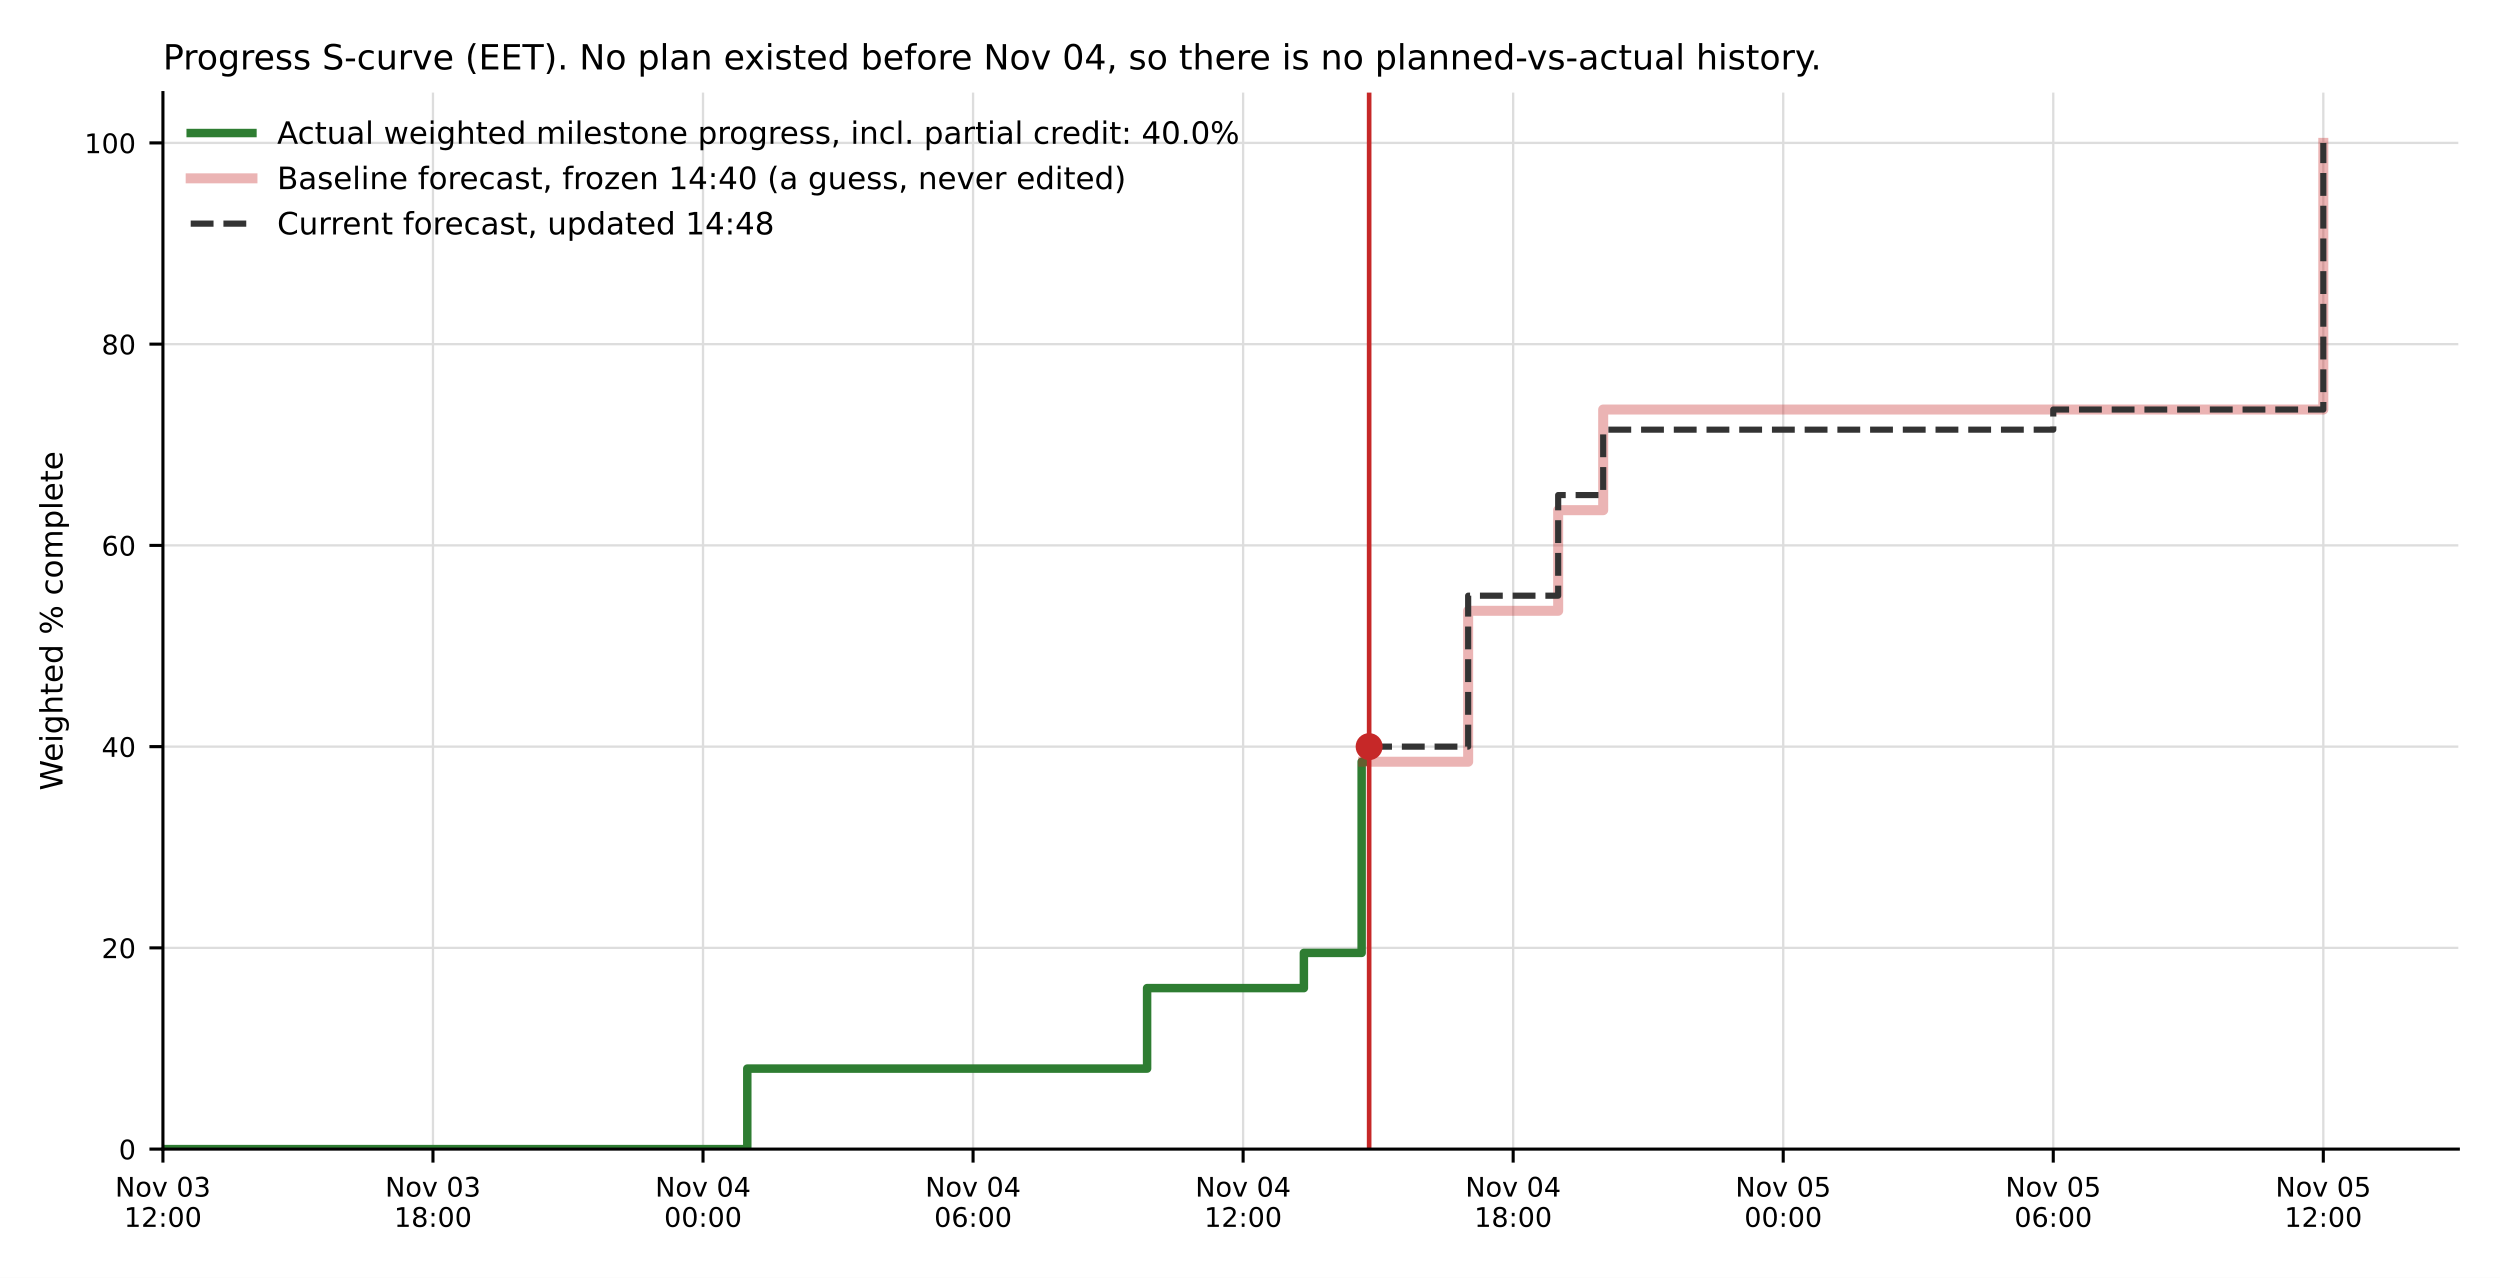
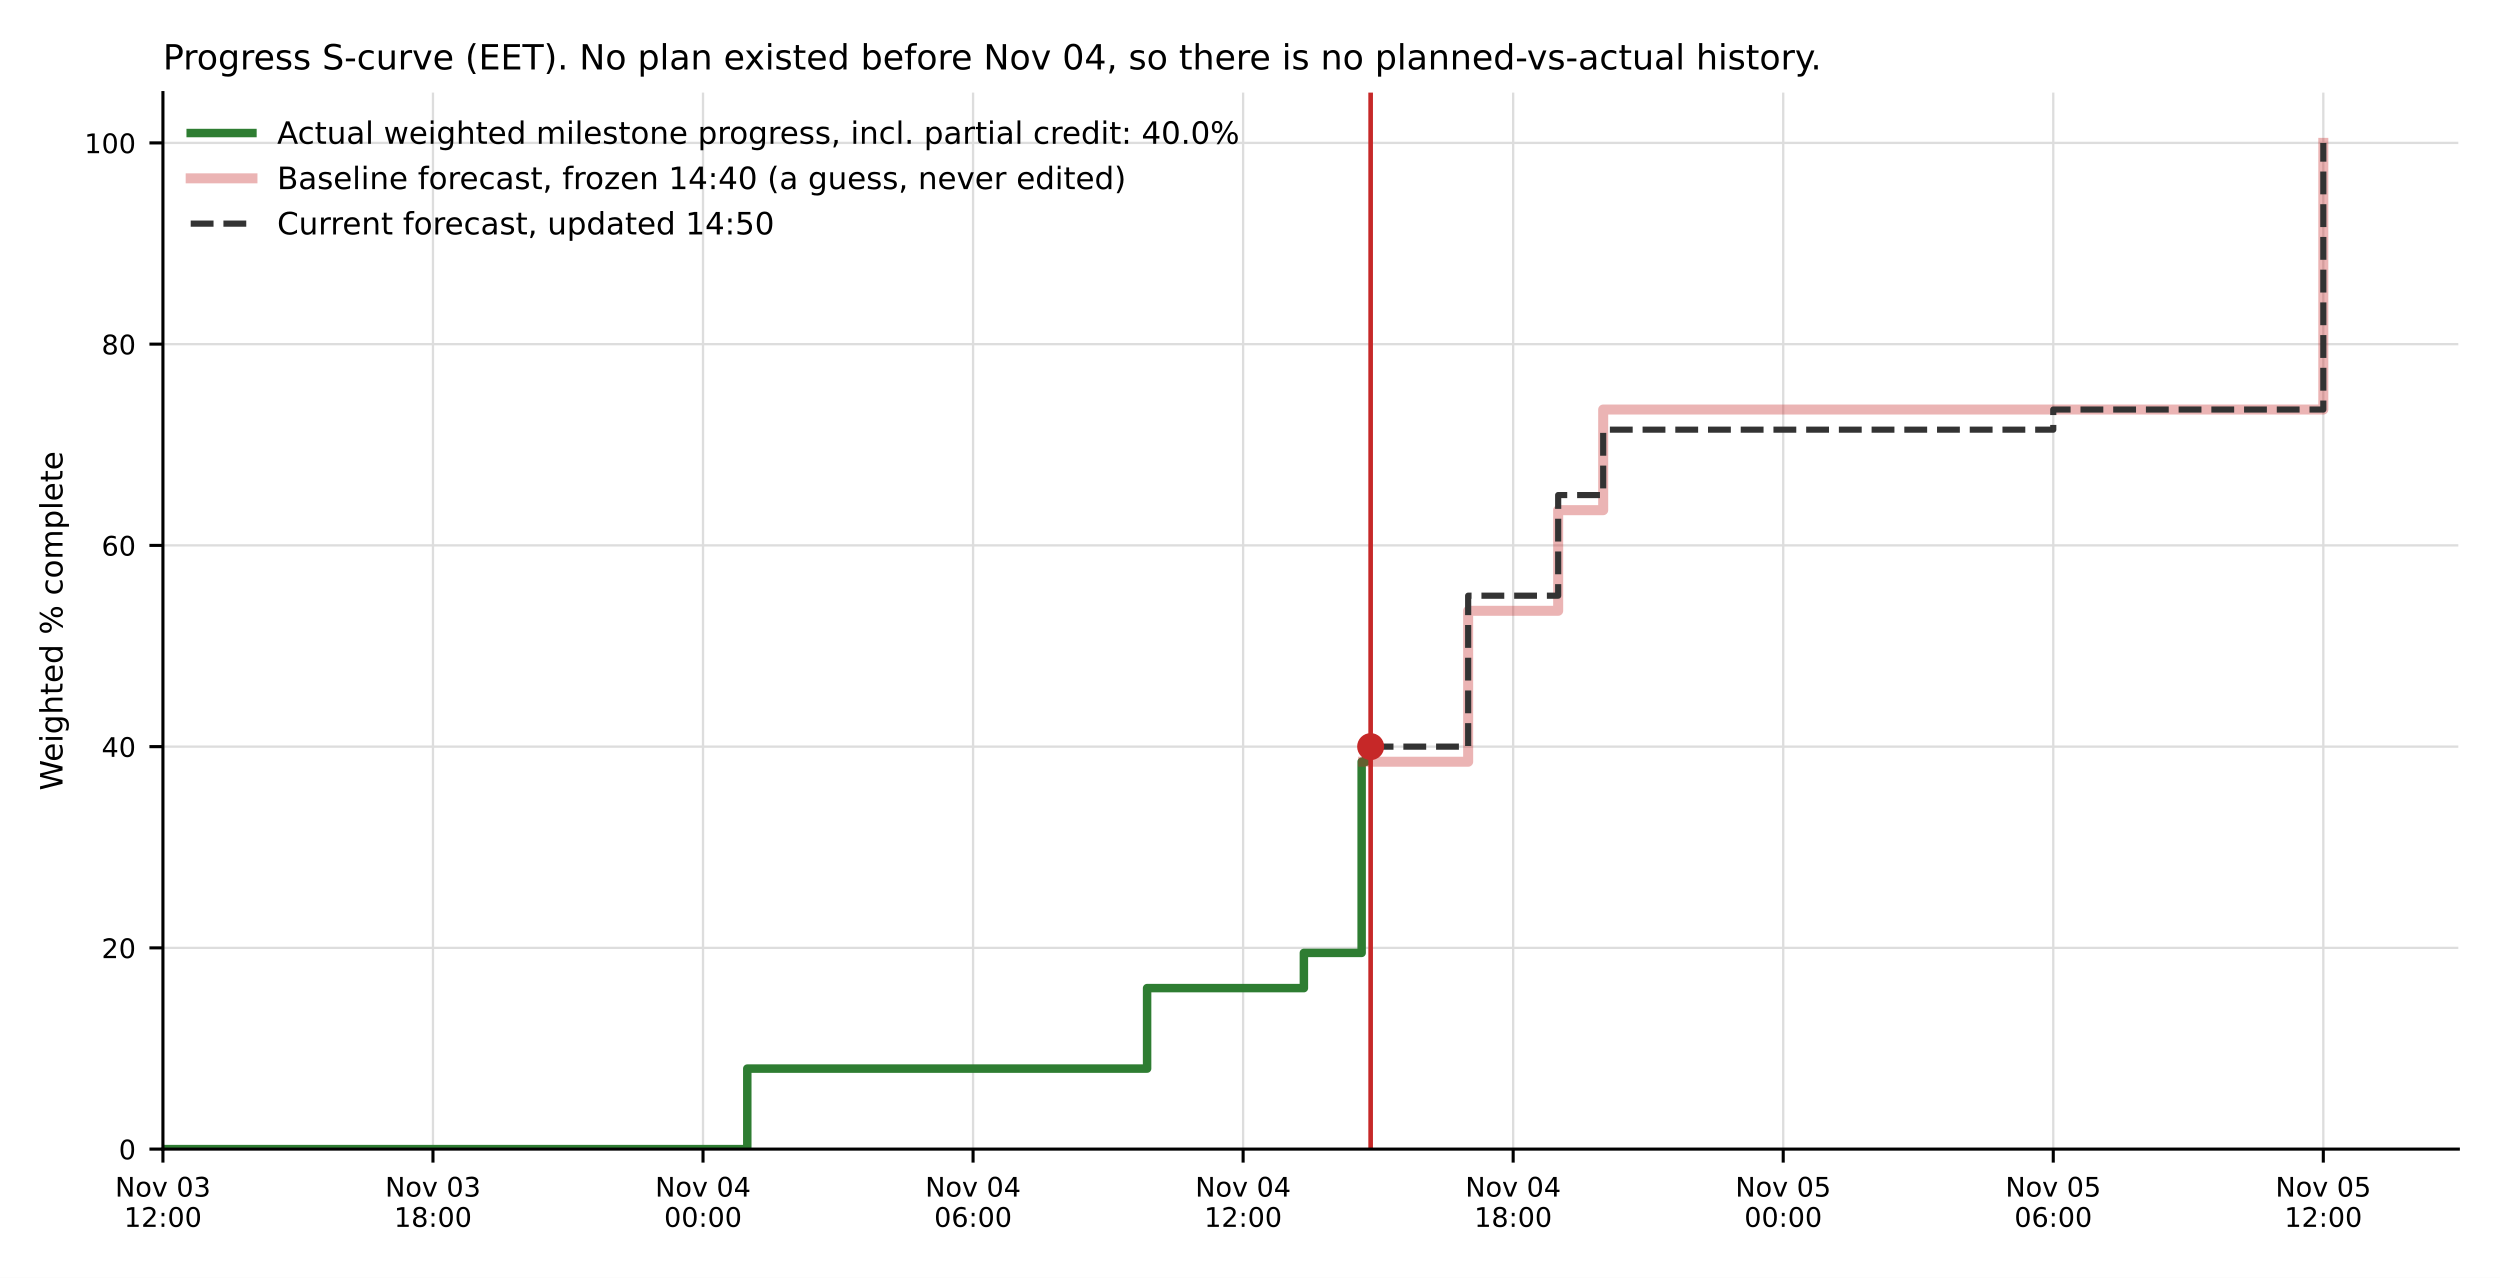
<svg xmlns="http://www.w3.org/2000/svg" xmlns:xlink="http://www.w3.org/1999/xlink" width="648pt" height="331.2pt" viewBox="0 0 648 331.2" version="1.1">
  <defs>
    <style type="text/css">*{stroke-linejoin: round; stroke-linecap: butt}</style>
  </defs>
  <g id="figure_1">
    <g id="patch_1">
      <path d="M 0 331.2  L 648 331.2  L 648 0  L 0 0  z " style="fill: #ffffff" />
    </g>
    <g id="axes_1">
      <g id="patch_2">
        <path d="M 42.23 297.848  L 637.2 297.848  L 637.2 24  L 42.23 24  z " style="fill: #ffffff" />
      </g>
      <g id="matplotlib.axis_1">
        <g id="xtick_1">
          <g id="line2d_1">
-             <path d="M 42.23 297.848  L 42.23 24  " clip-path="url(#p761e092b90)" style="fill: none; stroke: #dddddd; stroke-width: 0.6; stroke-linecap: square" />
+             <path d="M 42.23 297.848  L 42.23 24  " clip-path="url(#pda8dcf22d7)" style="fill: none; stroke: #dddddd; stroke-width: 0.6; stroke-linecap: square" />
          </g>
          <g id="line2d_2">
            <defs>
-               <path id="m97a0a5ea67" d="M 0 0  L 0 3.5  " style="stroke: #000000; stroke-width: 0.8" />
+               <path id="m03ab94abb0" d="M 0 0  L 0 3.5  " style="stroke: #000000; stroke-width: 0.8" />
            </defs>
            <g>
-               <use xlink:href="#m97a0a5ea67" x="42.23" y="297.848" style="stroke: #000000; stroke-width: 0.8" />
+               <use xlink:href="#m03ab94abb0" x="42.23" y="297.848" style="stroke: #000000; stroke-width: 0.8" />
            </g>
          </g>
          <g id="text_1">
            <text style="font-size: 7px; font-family: 'DejaVu Sans'" transform="translate(29.83234 310.1669)">Nov 03</text>
            <text style="font-size: 7px; font-family: 'DejaVu Sans'" transform="translate(32.14344 318.0054)">12:00</text>
          </g>
        </g>
        <g id="xtick_2">
          <g id="line2d_3">
-             <path d="M 112.226 297.848  L 112.226 24  " clip-path="url(#p761e092b90)" style="fill: none; stroke: #dddddd; stroke-width: 0.6; stroke-linecap: square" />
+             <path d="M 112.226 297.848  L 112.226 24  " clip-path="url(#pda8dcf22d7)" style="fill: none; stroke: #dddddd; stroke-width: 0.6; stroke-linecap: square" />
          </g>
          <g id="line2d_4">
            <g>
-               <use xlink:href="#m97a0a5ea67" x="112.226" y="297.848" style="stroke: #000000; stroke-width: 0.8" />
+               <use xlink:href="#m03ab94abb0" x="112.226" y="297.848" style="stroke: #000000; stroke-width: 0.8" />
            </g>
          </g>
          <g id="text_2">
            <text style="font-size: 7px; font-family: 'DejaVu Sans'" transform="translate(99.82881 310.1669)">Nov 03</text>
            <text style="font-size: 7px; font-family: 'DejaVu Sans'" transform="translate(102.1399 318.0054)">18:00</text>
          </g>
        </g>
        <g id="xtick_3">
          <g id="line2d_5">
-             <path d="M 182.223 297.848  L 182.223 24  " clip-path="url(#p761e092b90)" style="fill: none; stroke: #dddddd; stroke-width: 0.6; stroke-linecap: square" />
+             <path d="M 182.223 297.848  L 182.223 24  " clip-path="url(#pda8dcf22d7)" style="fill: none; stroke: #dddddd; stroke-width: 0.6; stroke-linecap: square" />
          </g>
          <g id="line2d_6">
            <g>
-               <use xlink:href="#m97a0a5ea67" x="182.223" y="297.848" style="stroke: #000000; stroke-width: 0.8" />
+               <use xlink:href="#m03ab94abb0" x="182.223" y="297.848" style="stroke: #000000; stroke-width: 0.8" />
            </g>
          </g>
          <g id="text_3">
            <text style="font-size: 7px; font-family: 'DejaVu Sans'" transform="translate(169.8253 310.1669)">Nov 04</text>
            <text style="font-size: 7px; font-family: 'DejaVu Sans'" transform="translate(172.1364 318.0054)">00:00</text>
          </g>
        </g>
        <g id="xtick_4">
          <g id="line2d_7">
-             <path d="M 252.219 297.848  L 252.219 24  " clip-path="url(#p761e092b90)" style="fill: none; stroke: #dddddd; stroke-width: 0.6; stroke-linecap: square" />
+             <path d="M 252.219 297.848  L 252.219 24  " clip-path="url(#pda8dcf22d7)" style="fill: none; stroke: #dddddd; stroke-width: 0.6; stroke-linecap: square" />
          </g>
          <g id="line2d_8">
            <g>
-               <use xlink:href="#m97a0a5ea67" x="252.219" y="297.848" style="stroke: #000000; stroke-width: 0.8" />
+               <use xlink:href="#m03ab94abb0" x="252.219" y="297.848" style="stroke: #000000; stroke-width: 0.8" />
            </g>
          </g>
          <g id="text_4">
            <text style="font-size: 7px; font-family: 'DejaVu Sans'" transform="translate(239.8218 310.1669)">Nov 04</text>
            <text style="font-size: 7px; font-family: 'DejaVu Sans'" transform="translate(242.1328 318.0054)">06:00</text>
          </g>
        </g>
        <g id="xtick_5">
          <g id="line2d_9">
-             <path d="M 322.216 297.848  L 322.216 24  " clip-path="url(#p761e092b90)" style="fill: none; stroke: #dddddd; stroke-width: 0.6; stroke-linecap: square" />
+             <path d="M 322.216 297.848  L 322.216 24  " clip-path="url(#pda8dcf22d7)" style="fill: none; stroke: #dddddd; stroke-width: 0.6; stroke-linecap: square" />
          </g>
          <g id="line2d_10">
            <g>
-               <use xlink:href="#m97a0a5ea67" x="322.216" y="297.848" style="stroke: #000000; stroke-width: 0.8" />
+               <use xlink:href="#m03ab94abb0" x="322.216" y="297.848" style="stroke: #000000; stroke-width: 0.8" />
            </g>
          </g>
          <g id="text_5">
            <text style="font-size: 7px; font-family: 'DejaVu Sans'" transform="translate(309.8182 310.1669)">Nov 04</text>
            <text style="font-size: 7px; font-family: 'DejaVu Sans'" transform="translate(312.1293 318.0054)">12:00</text>
          </g>
        </g>
        <g id="xtick_6">
          <g id="line2d_11">
-             <path d="M 392.212 297.848  L 392.212 24  " clip-path="url(#p761e092b90)" style="fill: none; stroke: #dddddd; stroke-width: 0.6; stroke-linecap: square" />
+             <path d="M 392.212 297.848  L 392.212 24  " clip-path="url(#pda8dcf22d7)" style="fill: none; stroke: #dddddd; stroke-width: 0.6; stroke-linecap: square" />
          </g>
          <g id="line2d_12">
            <g>
-               <use xlink:href="#m97a0a5ea67" x="392.212" y="297.848" style="stroke: #000000; stroke-width: 0.8" />
+               <use xlink:href="#m03ab94abb0" x="392.212" y="297.848" style="stroke: #000000; stroke-width: 0.8" />
            </g>
          </g>
          <g id="text_6">
            <text style="font-size: 7px; font-family: 'DejaVu Sans'" transform="translate(379.8147 310.1669)">Nov 04</text>
            <text style="font-size: 7px; font-family: 'DejaVu Sans'" transform="translate(382.1258 318.0054)">18:00</text>
          </g>
        </g>
        <g id="xtick_7">
          <g id="line2d_13">
-             <path d="M 462.209 297.848  L 462.209 24  " clip-path="url(#p761e092b90)" style="fill: none; stroke: #dddddd; stroke-width: 0.6; stroke-linecap: square" />
+             <path d="M 462.209 297.848  L 462.209 24  " clip-path="url(#pda8dcf22d7)" style="fill: none; stroke: #dddddd; stroke-width: 0.6; stroke-linecap: square" />
          </g>
          <g id="line2d_14">
            <g>
-               <use xlink:href="#m97a0a5ea67" x="462.209" y="297.848" style="stroke: #000000; stroke-width: 0.8" />
+               <use xlink:href="#m03ab94abb0" x="462.209" y="297.848" style="stroke: #000000; stroke-width: 0.8" />
            </g>
          </g>
          <g id="text_7">
            <text style="font-size: 7px; font-family: 'DejaVu Sans'" transform="translate(449.8112 310.1669)">Nov 05</text>
            <text style="font-size: 7px; font-family: 'DejaVu Sans'" transform="translate(452.1223 318.0054)">00:00</text>
          </g>
        </g>
        <g id="xtick_8">
          <g id="line2d_15">
-             <path d="M 532.205 297.848  L 532.205 24  " clip-path="url(#p761e092b90)" style="fill: none; stroke: #dddddd; stroke-width: 0.6; stroke-linecap: square" />
+             <path d="M 532.205 297.848  L 532.205 24  " clip-path="url(#pda8dcf22d7)" style="fill: none; stroke: #dddddd; stroke-width: 0.6; stroke-linecap: square" />
          </g>
          <g id="line2d_16">
            <g>
-               <use xlink:href="#m97a0a5ea67" x="532.205" y="297.848" style="stroke: #000000; stroke-width: 0.8" />
+               <use xlink:href="#m03ab94abb0" x="532.205" y="297.848" style="stroke: #000000; stroke-width: 0.8" />
            </g>
          </g>
          <g id="text_8">
            <text style="font-size: 7px; font-family: 'DejaVu Sans'" transform="translate(519.8076 310.1669)">Nov 05</text>
            <text style="font-size: 7px; font-family: 'DejaVu Sans'" transform="translate(522.1187 318.0054)">06:00</text>
          </g>
        </g>
        <g id="xtick_9">
          <g id="line2d_17">
-             <path d="M 602.202 297.848  L 602.202 24  " clip-path="url(#p761e092b90)" style="fill: none; stroke: #dddddd; stroke-width: 0.6; stroke-linecap: square" />
+             <path d="M 602.202 297.848  L 602.202 24  " clip-path="url(#pda8dcf22d7)" style="fill: none; stroke: #dddddd; stroke-width: 0.6; stroke-linecap: square" />
          </g>
          <g id="line2d_18">
            <g>
-               <use xlink:href="#m97a0a5ea67" x="602.202" y="297.848" style="stroke: #000000; stroke-width: 0.8" />
+               <use xlink:href="#m03ab94abb0" x="602.202" y="297.848" style="stroke: #000000; stroke-width: 0.8" />
            </g>
          </g>
          <g id="text_9">
            <text style="font-size: 7px; font-family: 'DejaVu Sans'" transform="translate(589.8041 310.1669)">Nov 05</text>
            <text style="font-size: 7px; font-family: 'DejaVu Sans'" transform="translate(592.1152 318.0054)">12:00</text>
          </g>
        </g>
      </g>
      <g id="matplotlib.axis_2">
        <g id="ytick_1">
          <g id="line2d_19">
-             <path d="M 42.23 297.848  L 637.2 297.848  " clip-path="url(#p761e092b90)" style="fill: none; stroke: #dddddd; stroke-width: 0.6; stroke-linecap: square" />
+             <path d="M 42.23 297.848  L 637.2 297.848  " clip-path="url(#pda8dcf22d7)" style="fill: none; stroke: #dddddd; stroke-width: 0.6; stroke-linecap: square" />
          </g>
          <g id="line2d_20">
            <defs>
-               <path id="m855af42bf7" d="M 0 0  L -3.5 0  " style="stroke: #000000; stroke-width: 0.8" />
+               <path id="m21fea6a2c6" d="M 0 0  L -3.5 0  " style="stroke: #000000; stroke-width: 0.8" />
            </defs>
            <g>
-               <use xlink:href="#m855af42bf7" x="42.23" y="297.848" style="stroke: #000000; stroke-width: 0.8" />
+               <use xlink:href="#m21fea6a2c6" x="42.23" y="297.848" style="stroke: #000000; stroke-width: 0.8" />
            </g>
          </g>
          <g id="text_10">
            <text style="font-size: 7px; font-family: 'DejaVu Sans'; text-anchor: end" x="35.23" y="300.507" transform="rotate(-0 35.23 300.5075)">0</text>
          </g>
        </g>
        <g id="ytick_2">
          <g id="line2d_21">
-             <path d="M 42.23 245.686  L 637.2 245.686  " clip-path="url(#p761e092b90)" style="fill: none; stroke: #dddddd; stroke-width: 0.6; stroke-linecap: square" />
+             <path d="M 42.23 245.686  L 637.2 245.686  " clip-path="url(#pda8dcf22d7)" style="fill: none; stroke: #dddddd; stroke-width: 0.6; stroke-linecap: square" />
          </g>
          <g id="line2d_22">
            <g>
-               <use xlink:href="#m855af42bf7" x="42.23" y="245.686" style="stroke: #000000; stroke-width: 0.8" />
+               <use xlink:href="#m21fea6a2c6" x="42.23" y="245.686" style="stroke: #000000; stroke-width: 0.8" />
            </g>
          </g>
          <g id="text_11">
            <text style="font-size: 7px; font-family: 'DejaVu Sans'; text-anchor: end" x="35.23" y="248.346" transform="rotate(-0 35.23 248.3459)">20</text>
          </g>
        </g>
        <g id="ytick_3">
          <g id="line2d_23">
-             <path d="M 42.23 193.525  L 637.2 193.525  " clip-path="url(#p761e092b90)" style="fill: none; stroke: #dddddd; stroke-width: 0.6; stroke-linecap: square" />
+             <path d="M 42.23 193.525  L 637.2 193.525  " clip-path="url(#pda8dcf22d7)" style="fill: none; stroke: #dddddd; stroke-width: 0.6; stroke-linecap: square" />
          </g>
          <g id="line2d_24">
            <g>
-               <use xlink:href="#m855af42bf7" x="42.23" y="193.525" style="stroke: #000000; stroke-width: 0.8" />
+               <use xlink:href="#m21fea6a2c6" x="42.23" y="193.525" style="stroke: #000000; stroke-width: 0.8" />
            </g>
          </g>
          <g id="text_12">
            <text style="font-size: 7px; font-family: 'DejaVu Sans'; text-anchor: end" x="35.23" y="196.184" transform="rotate(-0 35.23 196.1844)">40</text>
          </g>
        </g>
        <g id="ytick_4">
          <g id="line2d_25">
-             <path d="M 42.23 141.363  L 637.2 141.363  " clip-path="url(#p761e092b90)" style="fill: none; stroke: #dddddd; stroke-width: 0.6; stroke-linecap: square" />
+             <path d="M 42.23 141.363  L 637.2 141.363  " clip-path="url(#pda8dcf22d7)" style="fill: none; stroke: #dddddd; stroke-width: 0.6; stroke-linecap: square" />
          </g>
          <g id="line2d_26">
            <g>
-               <use xlink:href="#m855af42bf7" x="42.23" y="141.363" style="stroke: #000000; stroke-width: 0.8" />
+               <use xlink:href="#m21fea6a2c6" x="42.23" y="141.363" style="stroke: #000000; stroke-width: 0.8" />
            </g>
          </g>
          <g id="text_13">
            <text style="font-size: 7px; font-family: 'DejaVu Sans'; text-anchor: end" x="35.23" y="144.023" transform="rotate(-0 35.23 144.0229)">60</text>
          </g>
        </g>
        <g id="ytick_5">
          <g id="line2d_27">
-             <path d="M 42.23 89.202  L 637.2 89.202  " clip-path="url(#p761e092b90)" style="fill: none; stroke: #dddddd; stroke-width: 0.6; stroke-linecap: square" />
+             <path d="M 42.23 89.202  L 637.2 89.202  " clip-path="url(#pda8dcf22d7)" style="fill: none; stroke: #dddddd; stroke-width: 0.6; stroke-linecap: square" />
          </g>
          <g id="line2d_28">
            <g>
-               <use xlink:href="#m855af42bf7" x="42.23" y="89.202" style="stroke: #000000; stroke-width: 0.8" />
+               <use xlink:href="#m21fea6a2c6" x="42.23" y="89.202" style="stroke: #000000; stroke-width: 0.8" />
            </g>
          </g>
          <g id="text_14">
            <text style="font-size: 7px; font-family: 'DejaVu Sans'; text-anchor: end" x="35.23" y="91.861" transform="rotate(-0 35.23 91.86136)">80</text>
          </g>
        </g>
        <g id="ytick_6">
          <g id="line2d_29">
-             <path d="M 42.23 37.04  L 637.2 37.04  " clip-path="url(#p761e092b90)" style="fill: none; stroke: #dddddd; stroke-width: 0.6; stroke-linecap: square" />
+             <path d="M 42.23 37.04  L 637.2 37.04  " clip-path="url(#pda8dcf22d7)" style="fill: none; stroke: #dddddd; stroke-width: 0.6; stroke-linecap: square" />
          </g>
          <g id="line2d_30">
            <g>
-               <use xlink:href="#m855af42bf7" x="42.23" y="37.04" style="stroke: #000000; stroke-width: 0.8" />
+               <use xlink:href="#m21fea6a2c6" x="42.23" y="37.04" style="stroke: #000000; stroke-width: 0.8" />
            </g>
          </g>
          <g id="text_15">
            <text style="font-size: 7px; font-family: 'DejaVu Sans'; text-anchor: end" x="35.23" y="39.7" transform="rotate(-0 35.23 39.69983)">100</text>
          </g>
        </g>
        <g id="text_16">
          <text style="font-size: 8px; font-family: 'DejaVu Sans'; text-anchor: middle" x="16.205" y="160.924" transform="rotate(-90 16.205 160.924)">Weighted % complete</text>
        </g>
      </g>
      <g id="line2d_31">
-         <path d="M 42.23 297.848  L 193.695 297.848  L 193.695 276.983  L 297.328 276.983  L 297.328 256.119  L 337.965 256.119  L 337.965 246.991  L 352.937 246.991  L 352.937 236.558  L 352.937 236.558  L 352.937 197.437  L 354.103 197.437  L 354.103 193.525  L 354.881 193.525  " clip-path="url(#p761e092b90)" style="fill: none; stroke: #2e7d32; stroke-width: 2.2; stroke-linecap: square" />
+         <path d="M 42.23 297.848  L 193.695 297.848  L 193.695 276.983  L 297.328 276.983  L 297.328 256.119  L 337.965 256.119  L 337.965 246.991  L 352.937 246.991  L 352.937 236.558  L 352.937 236.558  L 352.937 197.437  L 354.103 197.437  L 354.103 193.525  L 355.27 193.525  " clip-path="url(#pda8dcf22d7)" style="fill: none; stroke: #2e7d32; stroke-width: 2.2; stroke-linecap: square" />
      </g>
      <g id="line2d_32">
-         <path d="M 353.325 197.437  L 380.546 197.437  L 380.546 158.316  L 403.878 158.316  L 403.878 147.884  L 403.878 147.884  L 403.878 132.235  L 415.545 132.235  L 415.545 119.195  L 415.545 119.195  L 415.545 106.154  L 602.202 106.154  L 602.202 97.026  L 602.202 97.026  L 602.202 37.04  " clip-path="url(#p761e092b90)" style="fill: none; stroke: #c62828; stroke-opacity: 0.35; stroke-width: 2.6; stroke-linecap: square" />
+         <path d="M 353.325 197.437  L 380.546 197.437  L 380.546 158.316  L 403.878 158.316  L 403.878 147.884  L 403.878 147.884  L 403.878 132.235  L 415.545 132.235  L 415.545 119.195  L 415.545 119.195  L 415.545 106.154  L 602.202 106.154  L 602.202 97.026  L 602.202 97.026  L 602.202 37.04  " clip-path="url(#pda8dcf22d7)" style="fill: none; stroke: #c62828; stroke-opacity: 0.35; stroke-width: 2.6; stroke-linecap: square" />
      </g>
      <g id="line2d_33">
-         <path d="M 354.881 193.525  L 380.546 193.525  L 380.546 154.404  L 403.878 154.404  L 403.878 143.972  L 403.878 143.972  L 403.878 128.323  L 415.545 128.323  L 415.545 124.411  L 415.545 124.411  L 415.545 111.371  L 532.205 111.371  L 532.205 106.154  L 602.202 106.154  L 602.202 97.026  L 602.202 97.026  L 602.202 37.04  " clip-path="url(#p761e092b90)" style="fill: none; stroke-dasharray: 5.92,2.56; stroke-dashoffset: 0; stroke: #333333; stroke-width: 1.6" />
+         <path d="M 355.27 193.525  L 380.546 193.525  L 380.546 154.404  L 403.878 154.404  L 403.878 143.972  L 403.878 143.972  L 403.878 128.323  L 415.545 128.323  L 415.545 124.411  L 415.545 124.411  L 415.545 111.371  L 532.205 111.371  L 532.205 106.154  L 602.202 106.154  L 602.202 97.026  L 602.202 97.026  L 602.202 37.04  " clip-path="url(#pda8dcf22d7)" style="fill: none; stroke-dasharray: 5.92,2.56; stroke-dashoffset: 0; stroke: #333333; stroke-width: 1.6" />
      </g>
      <g id="line2d_34">
-         <path d="M 354.881 297.848  L 354.881 24  " clip-path="url(#p761e092b90)" style="fill: none; stroke: #c62828; stroke-width: 1.2; stroke-linecap: square" />
+         <path d="M 355.27 297.848  L 355.27 24  " clip-path="url(#pda8dcf22d7)" style="fill: none; stroke: #c62828; stroke-width: 1.2; stroke-linecap: square" />
      </g>
      <g id="patch_3">
        <path d="M 42.23 297.848  L 42.23 24  " style="fill: none; stroke: #000000; stroke-width: 0.8; stroke-linejoin: miter; stroke-linecap: square" />
      </g>
      <g id="patch_4">
        <path d="M 42.23 297.848  L 637.2 297.848  " style="fill: none; stroke: #000000; stroke-width: 0.8; stroke-linejoin: miter; stroke-linecap: square" />
      </g>
      <g id="text_17">
        <text style="font-size: 9px; font-family: 'DejaVu Sans'; text-anchor: start" x="42.23" y="18" transform="rotate(-0 42.23 18)">Progress S-curve (EET). No plan existed before Nov 04, so there is no planned-vs-actual history.</text>
      </g>
      <g id="PathCollection_1">
        <defs>
-           <path id="me559ce27e4" d="M 0 3  C 0.796 3 1.559 2.684 2.121 2.121  C 2.684 1.559 3 0.796 3 0  C 3 -0.796 2.684 -1.559 2.121 -2.121  C 1.559 -2.684 0.796 -3 0 -3  C -0.796 -3 -1.559 -2.684 -2.121 -2.121  C -2.684 -1.559 -3 -0.796 -3 0  C -3 0.796 -2.684 1.559 -2.121 2.121  C -1.559 2.684 -0.796 3 0 3  z " style="stroke: #c62828" />
+           <path id="m6431689ec6" d="M 0 3  C 0.796 3 1.559 2.684 2.121 2.121  C 2.684 1.559 3 0.796 3 0  C 3 -0.796 2.684 -1.559 2.121 -2.121  C 1.559 -2.684 0.796 -3 0 -3  C -0.796 -3 -1.559 -2.684 -2.121 -2.121  C -2.684 -1.559 -3 -0.796 -3 0  C -3 0.796 -2.684 1.559 -2.121 2.121  C -1.559 2.684 -0.796 3 0 3  z " style="stroke: #c62828" />
        </defs>
-         <g clip-path="url(#p761e092b90)">
-           <use xlink:href="#me559ce27e4" x="354.881" y="193.525" style="fill: #c62828; stroke: #c62828" />
+         <g clip-path="url(#pda8dcf22d7)">
+           <use xlink:href="#m6431689ec6" x="355.27" y="193.525" style="fill: #c62828; stroke: #c62828" />
        </g>
      </g>
      <g id="legend_1">
        <g id="line2d_35">
          <path d="M 49.43 34.479  L 57.43 34.479  L 65.43 34.479  " style="fill: none; stroke: #2e7d32; stroke-width: 2.2; stroke-linecap: square" />
        </g>
        <g id="text_18">
          <text style="font-size: 8px; font-family: 'DejaVu Sans'; text-anchor: start" x="71.83" y="37.279" transform="rotate(-0 71.83 37.27875)">Actual weighted milestone progress, incl. partial credit: 40.0%</text>
        </g>
        <g id="line2d_36">
          <path d="M 49.43 46.221  L 57.43 46.221  L 65.43 46.221  " style="fill: none; stroke: #c62828; stroke-opacity: 0.35; stroke-width: 2.6; stroke-linecap: square" />
        </g>
        <g id="text_19">
          <text style="font-size: 8px; font-family: 'DejaVu Sans'; text-anchor: start" x="71.83" y="49.021" transform="rotate(-0 71.83 49.02125)">Baseline forecast, frozen 14:40 (a guess, never edited)</text>
        </g>
        <g id="line2d_37">
          <path d="M 49.43 57.964  L 57.43 57.964  L 65.43 57.964  " style="fill: none; stroke-dasharray: 5.92,2.56; stroke-dashoffset: 0; stroke: #333333; stroke-width: 1.6" />
        </g>
        <g id="text_20">
-           <text style="font-size: 8px; font-family: 'DejaVu Sans'; text-anchor: start" x="71.83" y="60.764" transform="rotate(-0 71.83 60.76375)">Current forecast, updated 14:48</text>
+           <text style="font-size: 8px; font-family: 'DejaVu Sans'; text-anchor: start" x="71.83" y="60.764" transform="rotate(-0 71.83 60.76375)">Current forecast, updated 14:50</text>
        </g>
      </g>
    </g>
  </g>
  <defs>
-     <clipPath id="p761e092b90">
+     <clipPath id="pda8dcf22d7">
      <rect x="42.23" y="24" width="594.97" height="273.848" />
    </clipPath>
  </defs>
</svg>
